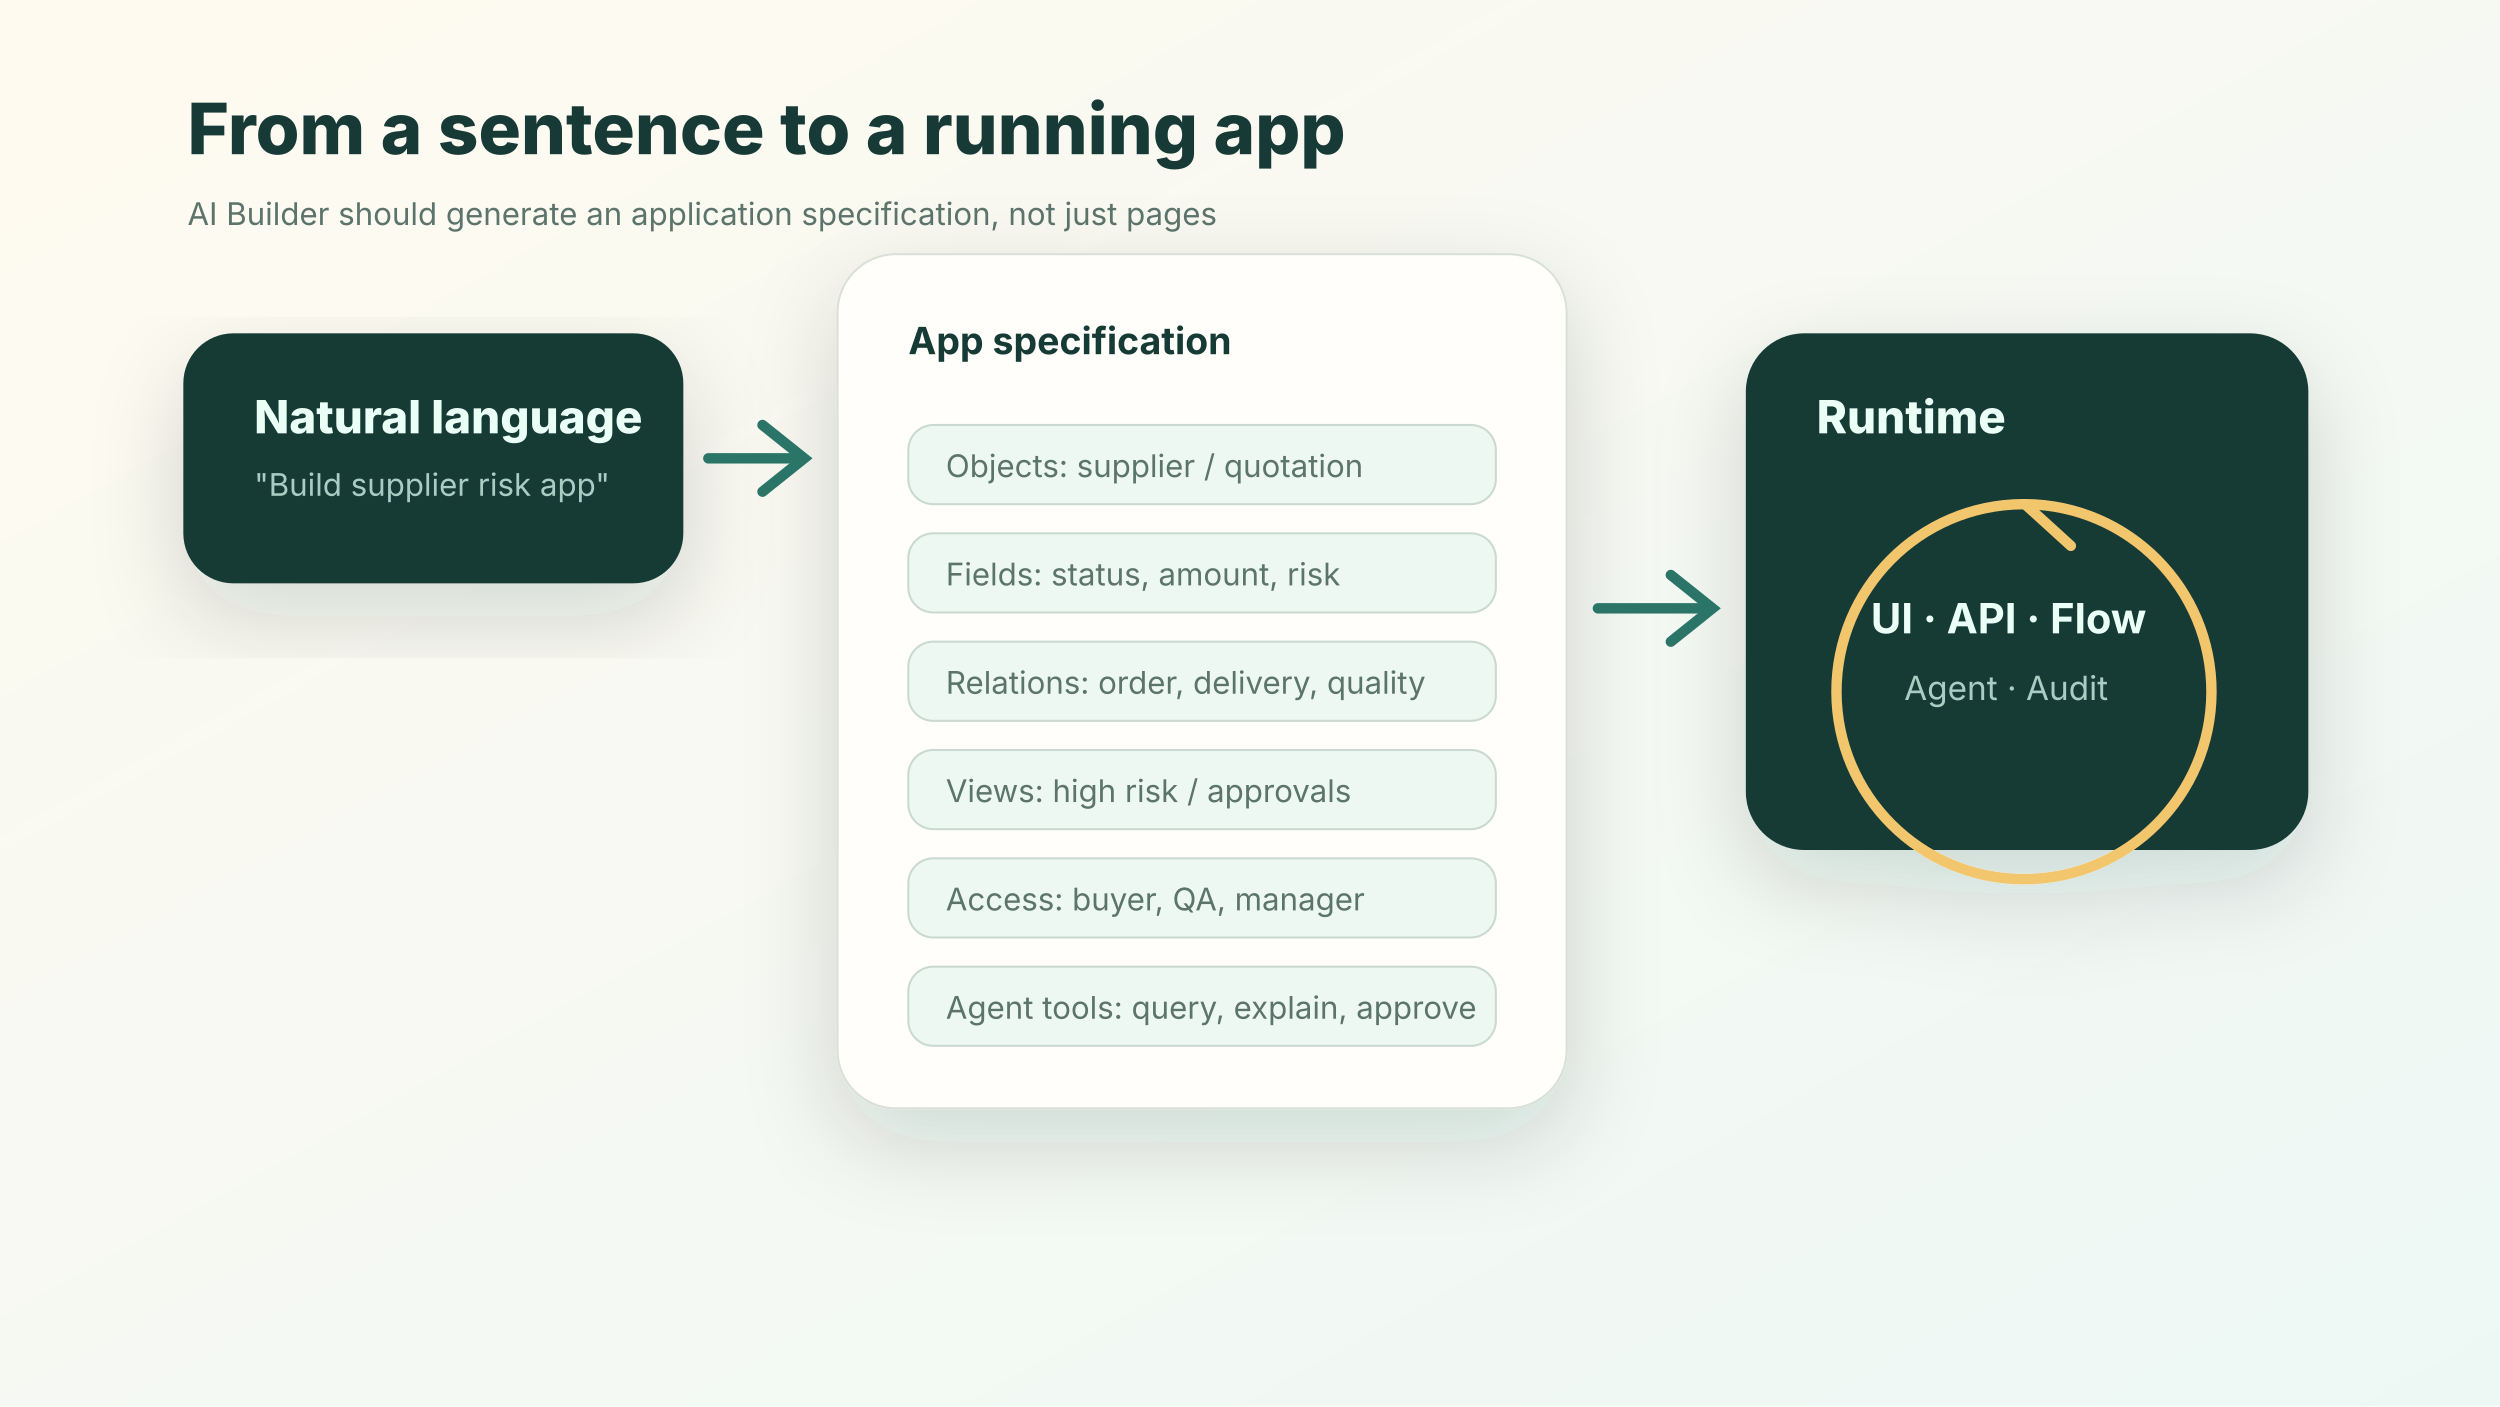
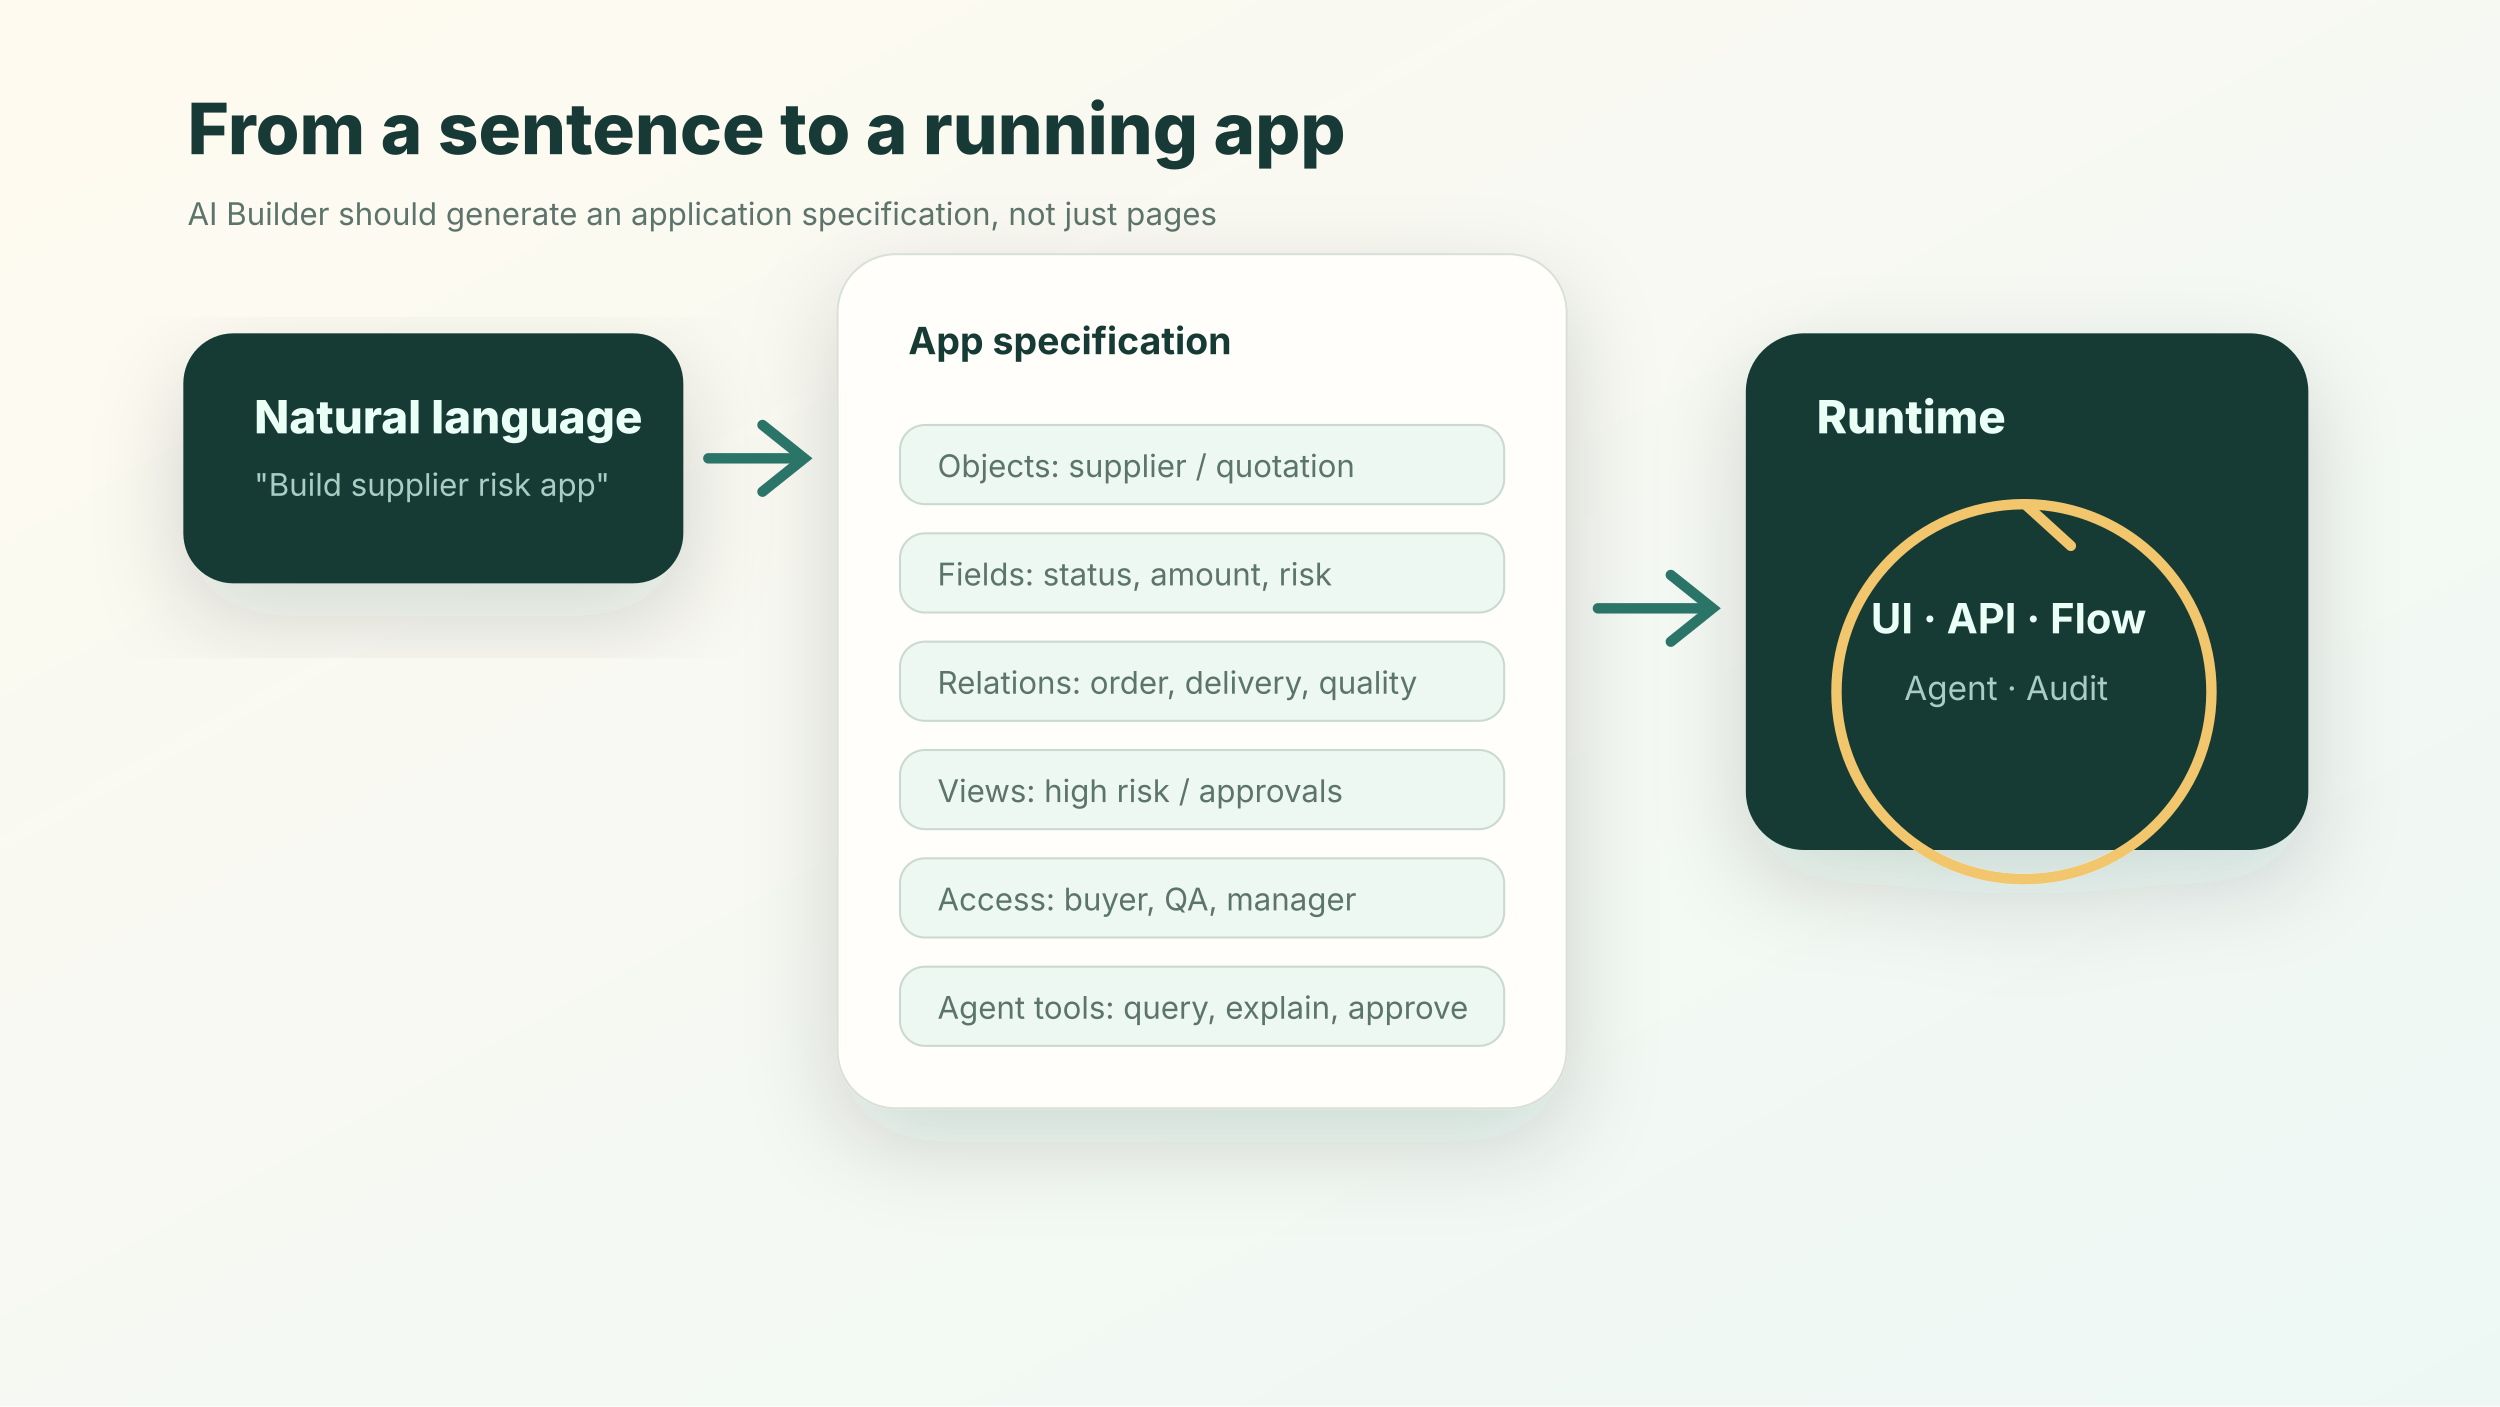
<svg xmlns="http://www.w3.org/2000/svg" viewBox="0 0 1200 675" role="img" aria-label="Natural language to application metadata pipeline">
  <defs>
    <linearGradient id="bg" x1="0" x2="1" y1="0" y2="1">
      <stop stop-color="#fffaf0" />
      <stop offset="1" stop-color="#edf8f5" />
    </linearGradient>
    <filter id="shadow" x="-20%" y="-20%" width="140%" height="150%">
      <feDropShadow dx="0" dy="16" stdDeviation="22" flood-color="#1f3634" flood-opacity=".16" />
    </filter>
    <style>
      text{font-family:-apple-system,BlinkMacSystemFont,"Segoe UI",sans-serif;fill:#173a36}.title{font-size:34px;font-weight:780}.node{font-size:18px;font-weight:720}.tiny{font-size:15px;fill:#5c746b}.invert{fill:#eafff6}.soft{fill:#a8cdc2}
    </style>
  </defs>
  <rect width="1200" height="675" fill="url(#bg)" />
  <text x="90" y="74" class="title">From a sentence to a running app</text>
  <text x="90" y="108" class="tiny">AI Builder should generate an application specification, not just pages</text>
  <g transform="translate(88 160)" filter="url(#shadow)">
    <rect width="240" height="120" rx="24" fill="#173a36" />
    <text x="34" y="48" class="invert" font-size="22" font-weight="760">Natural language</text>
    <text x="34" y="78" class="soft" font-size="15">"Build supplier risk app"</text>
  </g>
  <g transform="translate(402 122)" filter="url(#shadow)">
    <rect width="350" height="410" rx="28" fill="#fffefa" stroke="#d8e0d8" />
    <text x="34" y="48" class="node">App specification</text>
-     <g transform="translate(34 82)">
+     <g transform="translate(30 82)">
      <g fill="#eef8f3" stroke="#cad9d1">
-         <rect width="282" height="38" rx="12" />
-         <rect y="52" width="282" height="38" rx="12" />
-         <rect y="104" width="282" height="38" rx="12" />
-         <rect y="156" width="282" height="38" rx="12" />
-         <rect y="208" width="282" height="38" rx="12" />
-         <rect y="260" width="282" height="38" rx="12" />
+         <rect width="290" height="38" rx="12" />
+         <rect y="52" width="290" height="38" rx="12" />
+         <rect y="104" width="290" height="38" rx="12" />
+         <rect y="156" width="290" height="38" rx="12" />
+         <rect y="208" width="290" height="38" rx="12" />
+         <rect y="260" width="290" height="38" rx="12" />
      </g>
      <text x="18" y="25" class="tiny">Objects: supplier / quotation</text>
      <text x="18" y="77" class="tiny">Fields: status, amount, risk</text>
      <text x="18" y="129" class="tiny">Relations: order, delivery, quality</text>
      <text x="18" y="181" class="tiny">Views: high risk / approvals</text>
      <text x="18" y="233" class="tiny">Access: buyer, QA, manager</text>
      <text x="18" y="285" class="tiny">Agent tools: query, explain, approve</text>
    </g>
  </g>
  <g transform="translate(838 160)" filter="url(#shadow)">
    <rect width="270" height="248" rx="28" fill="#173a36" />
    <text x="34" y="48" class="invert" font-size="22" font-weight="760">Runtime</text>
    <g transform="translate(44 82)" fill="none" stroke="#f2c66d" stroke-width="5" stroke-linecap="round">
      <path d="M90 0 A90 90 0 1 1 89 0" />
      <path d="M90 0 L112 20" />
    </g>
    <text x="60" y="144" class="invert" font-size="20" font-weight="720">UI · API · Flow</text>
    <text x="76" y="176" class="soft" font-size="16">Agent · Audit</text>
  </g>
  <g stroke="#2a7468" stroke-width="5" fill="none" stroke-linecap="round">
    <path d="M340 220 H382" />
    <path d="M366 204 L386 220 L366 236" />
    <path d="M767 292 H818" />
    <path d="M802 276 L822 292 L802 308" />
  </g>
</svg>
